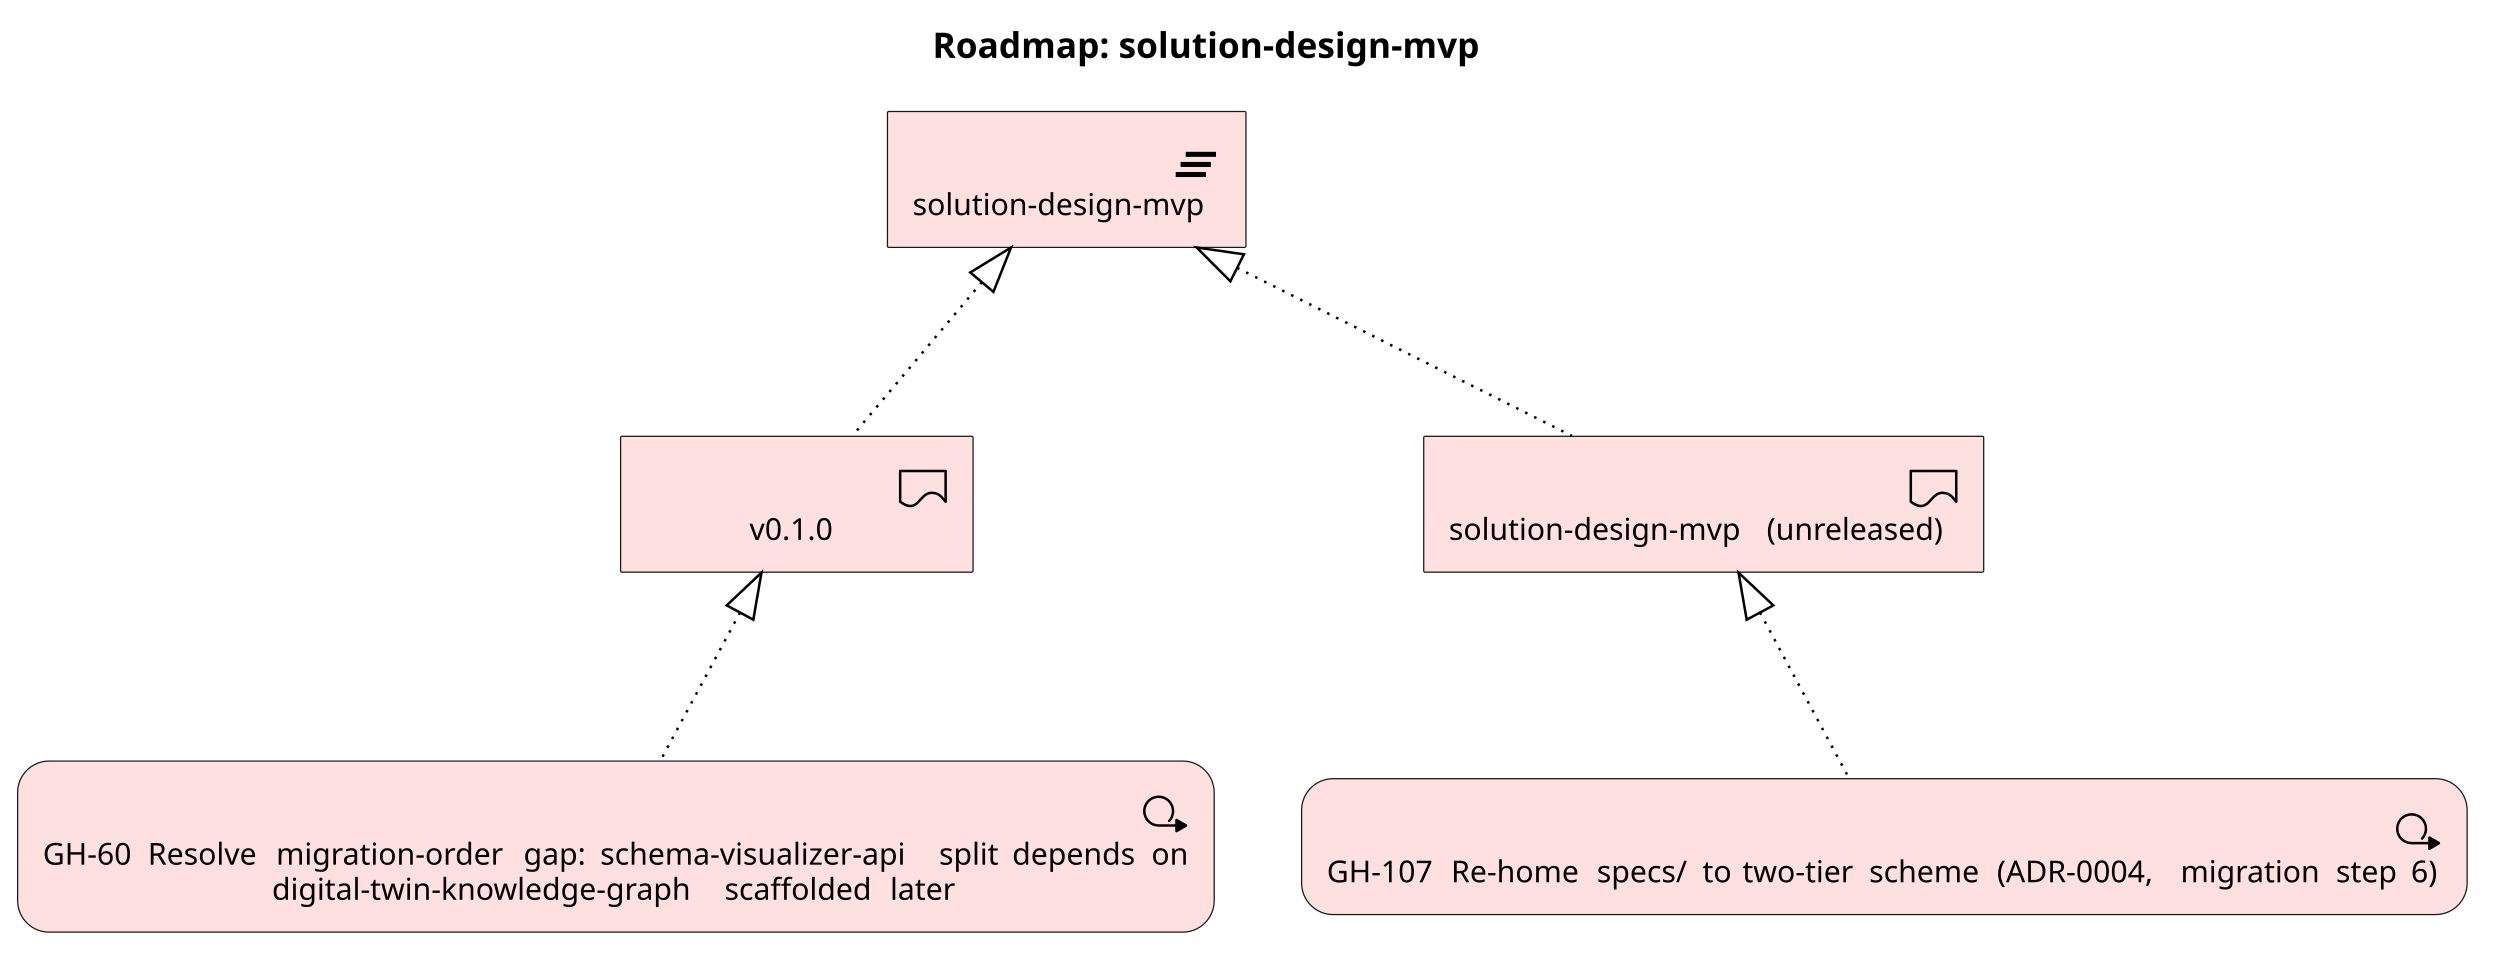
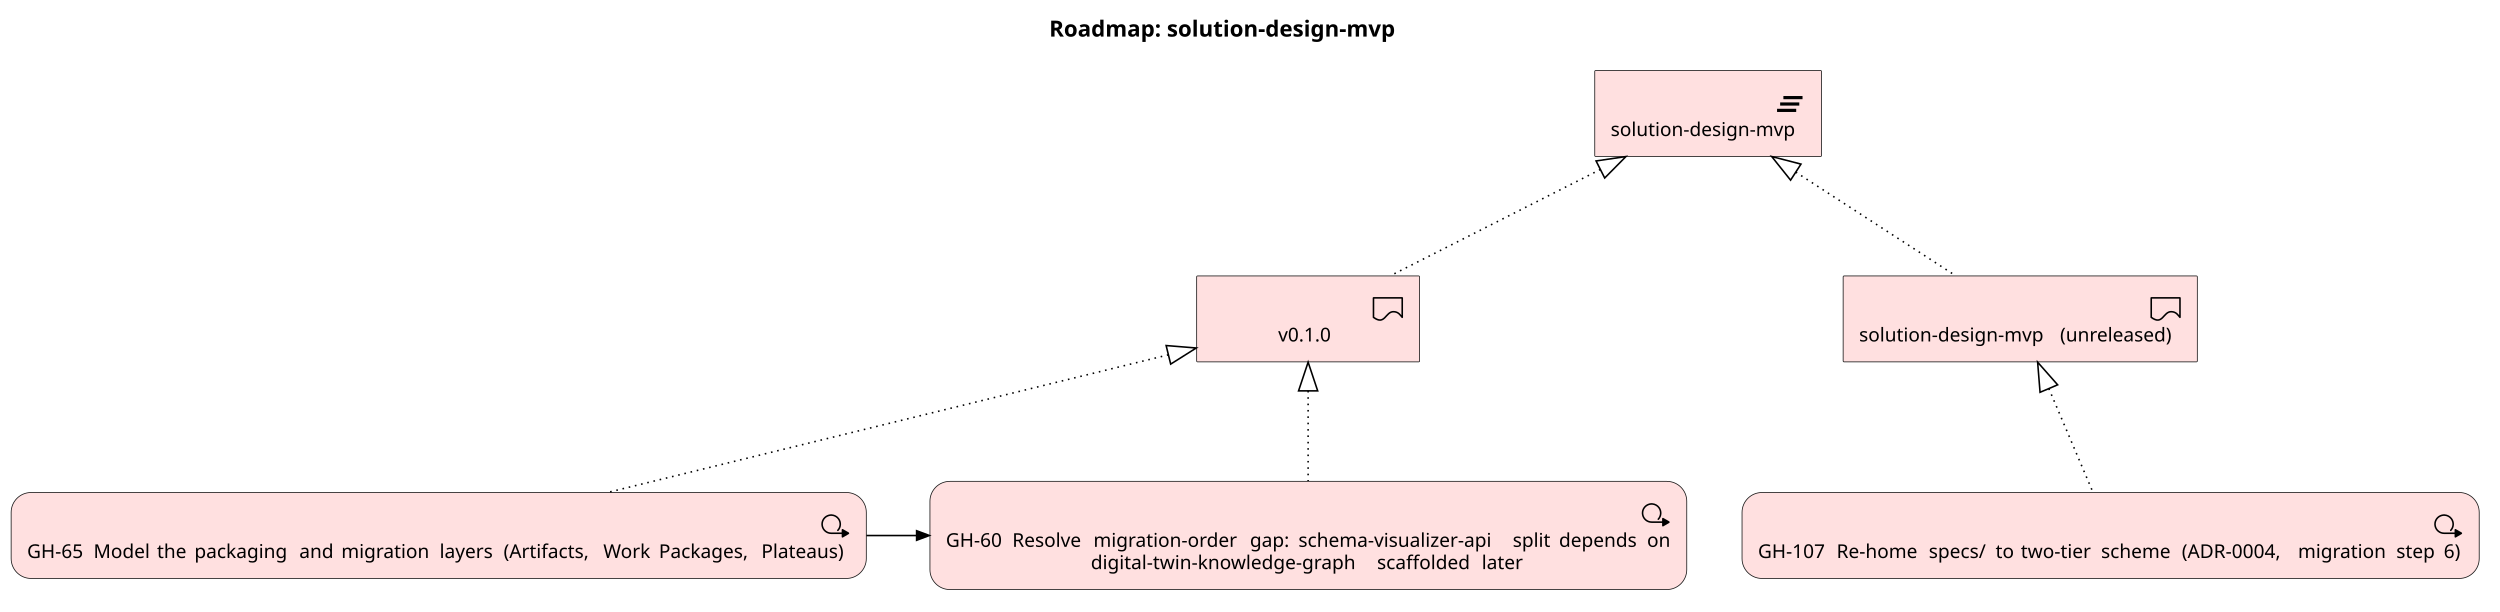
- <svg xmlns="http://www.w3.org/2000/svg" version="1.1" data-diagram-type="DESCRIPTION" style="width:993px;height:384px;background:#FFFFFF;" width="993px" height="384px" viewBox="0 0 993 384" zoomAndPan="magnify" preserveAspectRatio="none" contentStyleType="text/css">
+ <svg xmlns="http://www.w3.org/2000/svg" version="1.1" data-diagram-type="DESCRIPTION" style="width:1570px;height:384px;background:#FFFFFF;" width="1570px" height="384px" viewBox="0 0 1570 384" zoomAndPan="magnify" preserveAspectRatio="none" contentStyleType="text/css">
  <defs />
  <g font-family="sans-serif" lengthAdjust="spacing">
    <g class="title" data-source-line="3">
-       <text x="370.381" y="22.995" fill="#000" font-size="14" textLength="246.183" font-weight="700">Roadmap: solution-design-mvp</text>
+       <text x="658.881" y="22.995" fill="#000" font-size="14" textLength="246.183" font-weight="700">Roadmap: solution-design-mvp</text>
    </g>
    <g class="entity" data-qualified-name="e_id314ed2487dd05b" id="ent0001" data-source-line="314">
-       <rect x="246.5" y="173.297" width="140" height="53.969" fill="#FFE0E0" style="stroke:#181818;stroke-width:0.5;" rx="0.5" ry="0.5" />
-       <path d="M357.545,186.577 A0.5,0.5 0 0 0 357.045,187.077 L357.045,199.284 A0.5,0.5 0 0 0 357.246,199.686 C359.117,201.081 360.613,201.598 361.898,201.495 C363.184,201.392 364.164,200.671 365.002,199.846 C365.84,199.022 366.573,198.076 367.381,197.374 C368.189,196.671 369.029,196.212 370.176,196.245 C371.609,196.287 372.504,196.75 373.246,197.388 C373.988,198.025 374.556,198.86 375.225,199.616 A0.5,0.5 0 0 0 376.1,199.286 C376.103,196.837 376.1,187.077 376.1,187.077 A0.5,0.5 0 0 0 375.6,186.577 M358.045,187.577 L375.1,187.577 C375.1,188.234 375.102,194.724 375.1,197.975 C374.724,197.513 374.405,197.062 373.899,196.627 C373.026,195.877 371.853,195.292 370.205,195.244 C368.765,195.203 367.638,195.824 366.725,196.617 C365.812,197.411 365.07,198.376 364.301,199.133 C363.532,199.89 362.777,200.42 361.819,200.496 C360.903,200.569 359.687,200.178 358.045,199" fill="#000" />
-       <text x="297.683" y="214.436" fill="#000" font-size="12" textLength="37.635" font-family="Verdana">v0.1.0</text>
+       <rect x="751.5" y="173.297" width="140" height="53.969" fill="#FFE0E0" style="stroke:#181818;stroke-width:0.5;" rx="0.5" ry="0.5" />
+       <path d="M862.545,186.577 A0.5,0.5 0 0 0 862.045,187.077 L862.045,199.284 A0.5,0.5 0 0 0 862.246,199.686 C864.117,201.081 865.613,201.598 866.898,201.495 C868.184,201.392 869.164,200.671 870.002,199.846 C870.84,199.022 871.573,198.076 872.381,197.374 C873.189,196.671 874.029,196.212 875.176,196.245 C876.609,196.287 877.504,196.75 878.246,197.388 C878.988,198.025 879.556,198.86 880.225,199.616 A0.5,0.5 0 0 0 881.1,199.286 C881.103,196.837 881.1,187.077 881.1,187.077 A0.5,0.5 0 0 0 880.6,186.577 M863.045,187.577 L880.1,187.577 C880.1,188.234 880.102,194.724 880.1,197.975 C879.724,197.513 879.405,197.062 878.899,196.627 C878.026,195.877 876.853,195.292 875.205,195.244 C873.765,195.203 872.638,195.824 871.725,196.617 C870.812,197.411 870.07,198.376 869.301,199.133 C868.532,199.89 867.777,200.42 866.819,200.496 C865.903,200.569 864.687,200.178 863.045,199" fill="#000" />
+       <text x="802.683" y="214.436" fill="#000" font-size="12" textLength="37.635" font-family="Verdana">v0.1.0</text>
    </g>
    <g class="entity" data-qualified-name="e_id664b1e75548f5b" id="ent0002" data-source-line="314">
-       <rect x="565.5" y="173.297" width="222.424" height="53.969" fill="#FFE0E0" style="stroke:#181818;stroke-width:0.5;" rx="0.5" ry="0.5" />
-       <path d="M758.969,186.577 A0.5,0.5 0 0 0 758.469,187.077 L758.469,199.284 A0.5,0.5 0 0 0 758.67,199.686 C760.541,201.081 762.037,201.598 763.322,201.495 C764.608,201.392 765.588,200.671 766.426,199.846 C767.263,199.022 767.996,198.076 768.805,197.374 C769.613,196.671 770.453,196.212 771.6,196.245 C773.033,196.287 773.928,196.75 774.67,197.388 C775.412,198.025 775.98,198.86 776.648,199.616 A0.5,0.5 0 0 0 777.523,199.286 C777.526,196.837 777.523,187.077 777.523,187.077 A0.5,0.5 0 0 0 777.023,186.577 M759.469,187.577 L776.524,187.577 C776.524,188.234 776.525,194.724 776.524,197.975 C776.148,197.513 775.828,197.062 775.323,196.627 C774.449,195.877 773.276,195.292 771.629,195.244 C770.189,195.203 769.061,195.824 768.149,196.617 C767.236,197.411 766.494,198.376 765.725,199.133 C764.956,199.89 764.201,200.42 763.243,200.496 C762.327,200.569 761.111,200.178 759.469,199" fill="#000" />
-       <text x="575.5" y="214.436" fill="#000" font-size="12" textLength="122.396" font-family="Verdana">solution-design-mvp</text>
-       <text x="697.896" y="214.436" fill="#000" font-size="12" font-family="Verdana"> </text>
-       <text x="701.711" y="214.436" fill="#000" font-size="12" textLength="76.213" font-family="Verdana">(unreleased)</text>
+       <rect x="1157.5" y="173.297" width="222.424" height="53.969" fill="#FFE0E0" style="stroke:#181818;stroke-width:0.5;" rx="0.5" ry="0.5" />
+       <path d="M1350.969,186.577 A0.5,0.5 0 0 0 1350.469,187.077 L1350.469,199.284 A0.5,0.5 0 0 0 1350.67,199.686 C1352.541,201.081 1354.037,201.598 1355.322,201.495 C1356.608,201.392 1357.588,200.671 1358.426,199.846 C1359.263,199.022 1359.996,198.076 1360.805,197.374 C1361.613,196.671 1362.453,196.212 1363.6,196.245 C1365.033,196.287 1365.928,196.75 1366.67,197.388 C1367.412,198.025 1367.98,198.86 1368.648,199.616 A0.5,0.5 0 0 0 1369.523,199.286 C1369.526,196.837 1369.523,187.077 1369.523,187.077 A0.5,0.5 0 0 0 1369.023,186.577 M1351.469,187.577 L1368.524,187.577 C1368.524,188.234 1368.525,194.724 1368.524,197.975 C1368.148,197.513 1367.828,197.062 1367.323,196.627 C1366.449,195.877 1365.276,195.292 1363.629,195.244 C1362.189,195.203 1361.061,195.824 1360.149,196.617 C1359.236,197.411 1358.494,198.376 1357.725,199.133 C1356.956,199.89 1356.201,200.42 1355.243,200.496 C1354.327,200.569 1353.111,200.178 1351.469,199" fill="#000" />
+       <text x="1167.5" y="214.436" fill="#000" font-size="12" textLength="122.396" font-family="Verdana">solution-design-mvp</text>
+       <text x="1289.896" y="214.436" fill="#000" font-size="12" font-family="Verdana"> </text>
+       <text x="1293.711" y="214.436" fill="#000" font-size="12" textLength="76.213" font-family="Verdana">(unreleased)</text>
    </g>
    <g class="entity" data-qualified-name="e_id2465dc90ecdc5f" id="ent0003" data-source-line="320">
-       <rect x="352.5" y="44.297" width="142.396" height="53.969" fill="#FFE0E0" style="stroke:#181818;stroke-width:0.5;" rx="0.5" ry="0.5" />
-       <path d="M470.969,60.297 L470.969,62.297 L482.988,62.297 L482.988,60.297 M468.934,64.318 L468.934,66.318 L480.954,66.318 L480.954,64.318 M466.992,68.318 L466.992,70.319 L479.013,70.319 L479.013,68.318" fill="#000" />
-       <text x="362.5" y="85.436" fill="#000" font-size="12" textLength="122.396" font-family="Verdana">solution-design-mvp</text>
+       <rect x="1001.5" y="44.297" width="142.396" height="53.969" fill="#FFE0E0" style="stroke:#181818;stroke-width:0.5;" rx="0.5" ry="0.5" />
+       <path d="M1119.969,60.297 L1119.969,62.297 L1131.988,62.297 L1131.988,60.297 M1117.934,64.318 L1117.934,66.318 L1129.954,66.318 L1129.954,64.318 M1115.992,68.318 L1115.992,70.319 L1128.013,70.319 L1128.013,68.318" fill="#000" />
+       <text x="1011.5" y="85.436" fill="#000" font-size="12" textLength="122.396" font-family="Verdana">solution-design-mvp</text>
    </g>
-     <g class="entity" data-qualified-name="e_id3e99ac1ff48453" id="ent0004" data-source-line="311">
-       <rect x="517" y="309.297" width="462.945" height="53.969" fill="#FFE0E0" style="stroke:#181818;stroke-width:0.5;" rx="12.5" ry="12.5" />
-       <path d="M958.252,322.977 C957.991,322.961 957.727,322.962 957.464,322.98 C956.761,323.028 956.058,323.197 955.384,323.494 C952.689,324.681 951.198,327.606 951.819,330.485 C952.433,333.329 954.945,335.364 957.846,335.384 A0.5,0.5 0 0 0 957.887,335.386 L964.466,335.386 L964.466,337.13 A0.5,0.5 0 0 0 965.22,337.56 L969.056,335.318 A0.5,0.5 0 0 0 969.118,335.166 A0.5,0.5 0 0 0 969.237,335.133 A0.5,0.5 0 0 0 969.194,334.978 A0.5,0.5 0 0 0 969.093,334.607 A0.5,0.5 0 0 0 969.05,334.451 L965.214,332.263 A0.5,0.5 0 0 0 964.466,332.697 L964.466,334.386 L957.991,334.386 A0.5,0.5 0 0 0 957.941,334.384 C955.464,334.409 953.318,332.696 952.796,330.275 C952.273,327.854 953.522,325.407 955.788,324.408 C958.054,323.409 960.702,324.141 962.136,326.16 C963.57,328.179 963.387,330.919 961.698,332.73 A0.5,0.5 0 0 0 961.722,333.437 A0.5,0.5 0 0 0 962.429,333.412 C964.438,331.258 964.658,327.981 962.952,325.58 C961.833,324.004 960.084,323.086 958.252,322.977" fill="#000" />
-       <text x="527" y="350.436" fill="#000" font-size="12" textLength="45.557" font-family="Verdana">GH-107</text>
-       <text x="572.557" y="350.436" fill="#000" font-size="12" font-family="Verdana"> </text>
-       <text x="576.371" y="350.436" fill="#000" font-size="12" textLength="54.07" font-family="Verdana">Re-home</text>
-       <text x="630.441" y="350.436" fill="#000" font-size="12" font-family="Verdana"> </text>
-       <text x="634.256" y="350.436" fill="#000" font-size="12" textLength="38.145" font-family="Verdana">specs/</text>
-       <text x="672.4" y="350.436" fill="#000" font-size="12" font-family="Verdana"> </text>
-       <text x="676.215" y="350.436" fill="#000" font-size="12" textLength="12.047" font-family="Verdana">to</text>
-       <text x="688.262" y="350.436" fill="#000" font-size="12" font-family="Verdana"> </text>
-       <text x="692.076" y="350.436" fill="#000" font-size="12" textLength="46.547" font-family="Verdana">two-tier</text>
-       <text x="738.623" y="350.436" fill="#000" font-size="12" font-family="Verdana"> </text>
-       <text x="742.438" y="350.436" fill="#000" font-size="12" textLength="46.91" font-family="Verdana">scheme</text>
-       <text x="789.348" y="350.436" fill="#000" font-size="12" font-family="Verdana"> </text>
-       <text x="793.162" y="350.436" fill="#000" font-size="12" textLength="69.152" font-family="Verdana">(ADR-0004,</text>
-       <text x="862.314" y="350.436" fill="#000" font-size="12" font-family="Verdana"> </text>
-       <text x="866.129" y="350.436" fill="#000" font-size="12" textLength="57.914" font-family="Verdana">migration</text>
-       <text x="924.043" y="350.436" fill="#000" font-size="12" font-family="Verdana"> </text>
-       <text x="927.857" y="350.436" fill="#000" font-size="12" textLength="25.957" font-family="Verdana">step</text>
-       <text x="953.814" y="350.436" fill="#000" font-size="12" font-family="Verdana"> </text>
-       <text x="957.629" y="350.436" fill="#000" font-size="12" textLength="12.316" font-family="Verdana">6)</text>
+     <g class="entity" data-qualified-name="e_id3957ac79b8315e" id="ent0004" data-source-line="311">
+       <rect x="7" y="309.297" width="537.043" height="53.969" fill="#FFE0E0" style="stroke:#181818;stroke-width:0.5;" rx="12.5" ry="12.5" />
+       <path d="M522.35,322.977 C522.088,322.961 521.825,322.962 521.561,322.98 C520.859,323.028 520.155,323.197 519.481,323.494 C516.786,324.681 515.295,327.606 515.917,330.485 C516.531,333.329 519.043,335.364 521.943,335.384 A0.5,0.5 0 0 0 521.985,335.386 L528.564,335.386 L528.564,337.13 A0.5,0.5 0 0 0 529.318,337.56 L533.153,335.318 A0.5,0.5 0 0 0 533.216,335.166 A0.5,0.5 0 0 0 533.335,335.133 A0.5,0.5 0 0 0 533.292,334.978 A0.5,0.5 0 0 0 533.191,334.607 A0.5,0.5 0 0 0 533.147,334.451 L529.311,332.263 A0.5,0.5 0 0 0 528.564,332.697 L528.564,334.386 L522.088,334.386 A0.5,0.5 0 0 0 522.038,334.384 C519.562,334.409 517.416,332.696 516.893,330.275 C516.371,327.854 517.619,325.407 519.886,324.408 C522.152,323.409 524.799,324.141 526.233,326.16 C527.667,328.179 527.485,330.919 525.796,332.73 A0.5,0.5 0 0 0 525.819,333.437 A0.5,0.5 0 0 0 526.526,333.412 C528.536,331.258 528.755,327.981 527.05,325.58 C525.931,324.004 524.182,323.086 522.35,322.977" fill="#000" />
+       <text x="17" y="350.436" fill="#000" font-size="12" textLength="37.922" font-family="Verdana">GH-65</text>
+       <text x="54.922" y="350.436" fill="#000" font-size="12" font-family="Verdana"> </text>
+       <text x="58.736" y="350.436" fill="#000" font-size="12" textLength="36.029" font-family="Verdana">Model</text>
+       <text x="94.766" y="350.436" fill="#000" font-size="12" font-family="Verdana"> </text>
+       <text x="98.58" y="350.436" fill="#000" font-size="12" textLength="19.693" font-family="Verdana">the</text>
+       <text x="118.273" y="350.436" fill="#000" font-size="12" font-family="Verdana"> </text>
+       <text x="122.088" y="350.436" fill="#000" font-size="12" textLength="62.045" font-family="Verdana">packaging</text>
+       <text x="184.133" y="350.436" fill="#000" font-size="12" font-family="Verdana"> </text>
+       <text x="187.947" y="350.436" fill="#000" font-size="12" textLength="22.576" font-family="Verdana">and</text>
+       <text x="210.523" y="350.436" fill="#000" font-size="12" font-family="Verdana"> </text>
+       <text x="214.338" y="350.436" fill="#000" font-size="12" textLength="57.914" font-family="Verdana">migration</text>
+       <text x="272.252" y="350.436" fill="#000" font-size="12" font-family="Verdana"> </text>
+       <text x="276.066" y="350.436" fill="#000" font-size="12" textLength="36.357" font-family="Verdana">layers</text>
+       <text x="312.424" y="350.436" fill="#000" font-size="12" font-family="Verdana"> </text>
+       <text x="316.238" y="350.436" fill="#000" font-size="12" textLength="58.811" font-family="Verdana">(Artifacts,</text>
+       <text x="375.049" y="350.436" fill="#000" font-size="12" font-family="Verdana"> </text>
+       <text x="378.863" y="350.436" fill="#000" font-size="12" textLength="31.09" font-family="Verdana">Work</text>
+       <text x="409.953" y="350.436" fill="#000" font-size="12" font-family="Verdana"> </text>
+       <text x="413.768" y="350.436" fill="#000" font-size="12" textLength="60.557" font-family="Verdana">Packages,</text>
+       <text x="474.324" y="350.436" fill="#000" font-size="12" font-family="Verdana"> </text>
+       <text x="478.139" y="350.436" fill="#000" font-size="12" textLength="55.904" font-family="Verdana">Plateaus)</text>
    </g>
-     <g class="entity" data-qualified-name="e_id24e4227880f657" id="ent0005" data-source-line="311">
-       <rect x="7" y="302.297" width="475.279" height="67.938" fill="#FFE0E0" style="stroke:#181818;stroke-width:0.5;" rx="12.5" ry="12.5" />
-       <path d="M460.586,315.977 C460.325,315.961 460.061,315.962 459.798,315.98 C459.095,316.028 458.392,316.197 457.718,316.494 C455.023,317.681 453.532,320.606 454.153,323.485 C454.767,326.329 457.279,328.364 460.18,328.384 A0.5,0.5 0 0 0 460.221,328.386 L466.8,328.386 L466.8,330.13 A0.5,0.5 0 0 0 467.554,330.56 L471.39,328.318 A0.5,0.5 0 0 0 471.452,328.166 A0.5,0.5 0 0 0 471.571,328.133 A0.5,0.5 0 0 0 471.528,327.978 A0.5,0.5 0 0 0 471.427,327.607 A0.5,0.5 0 0 0 471.384,327.451 L467.548,325.263 A0.5,0.5 0 0 0 466.8,325.697 L466.8,327.386 L460.325,327.386 A0.5,0.5 0 0 0 460.275,327.384 C457.798,327.409 455.652,325.696 455.13,323.275 C454.607,320.854 455.856,318.407 458.122,317.408 C460.388,316.409 463.036,317.141 464.47,319.16 C465.904,321.179 465.721,323.919 464.032,325.73 A0.5,0.5 0 0 0 464.056,326.437 A0.5,0.5 0 0 0 464.763,326.412 C466.772,324.258 466.992,320.981 465.286,318.58 C464.167,317.004 462.418,316.086 460.586,315.977" fill="#000" />
-       <text x="17" y="343.436" fill="#000" font-size="12" textLength="37.922" font-family="Verdana">GH-60</text>
-       <text x="54.922" y="343.436" fill="#000" font-size="12" font-family="Verdana"> </text>
-       <text x="58.736" y="343.436" fill="#000" font-size="12" textLength="47.133" font-family="Verdana">Resolve</text>
-       <text x="105.869" y="343.436" fill="#000" font-size="12" font-family="Verdana"> </text>
-       <text x="109.684" y="343.436" fill="#000" font-size="12" textLength="94.453" font-family="Verdana">migration-order</text>
-       <text x="204.137" y="343.436" fill="#000" font-size="12" font-family="Verdana"> </text>
-       <text x="207.951" y="343.436" fill="#000" font-size="12" textLength="26.631" font-family="Verdana">gap:</text>
-       <text x="234.582" y="343.436" fill="#000" font-size="12" font-family="Verdana"> </text>
-       <text x="238.396" y="343.436" fill="#000" font-size="12" textLength="130.775" font-family="Verdana">schema-visualizer-api</text>
-       <text x="369.172" y="343.436" fill="#000" font-size="12" font-family="Verdana"> </text>
-       <text x="372.986" y="343.436" fill="#000" font-size="12" textLength="25.242" font-family="Verdana">split</text>
-       <text x="398.229" y="343.436" fill="#000" font-size="12" font-family="Verdana"> </text>
-       <text x="402.043" y="343.436" fill="#000" font-size="12" textLength="51.475" font-family="Verdana">depends</text>
-       <text x="453.518" y="343.436" fill="#000" font-size="12" font-family="Verdana"> </text>
-       <text x="457.332" y="343.436" fill="#000" font-size="12" textLength="14.947" font-family="Verdana">on</text>
-       <text x="108.04" y="357.404" fill="#000" font-size="12" textLength="175.916" font-family="Verdana">digital-twin-knowledge-graph</text>
-       <text x="283.956" y="357.404" fill="#000" font-size="12" font-family="Verdana"> </text>
-       <text x="287.771" y="357.404" fill="#000" font-size="12" textLength="61.945" font-family="Verdana">scaffolded</text>
-       <text x="349.716" y="357.404" fill="#000" font-size="12" font-family="Verdana"> </text>
-       <text x="353.53" y="357.404" fill="#000" font-size="12" textLength="27.709" font-family="Verdana">later</text>
+     <g class="entity" data-qualified-name="e_id3e99ac1ff48453" id="ent0005" data-source-line="311">
+       <rect x="1094" y="309.297" width="462.945" height="53.969" fill="#FFE0E0" style="stroke:#181818;stroke-width:0.5;" rx="12.5" ry="12.5" />
+       <path d="M1535.252,322.977 C1534.991,322.961 1534.727,322.962 1534.464,322.98 C1533.761,323.028 1533.058,323.197 1532.384,323.494 C1529.689,324.681 1528.198,327.606 1528.819,330.485 C1529.433,333.329 1531.945,335.364 1534.846,335.384 A0.5,0.5 0 0 0 1534.887,335.386 L1541.466,335.386 L1541.466,337.13 A0.5,0.5 0 0 0 1542.22,337.56 L1546.056,335.318 A0.5,0.5 0 0 0 1546.118,335.166 A0.5,0.5 0 0 0 1546.237,335.133 A0.5,0.5 0 0 0 1546.194,334.978 A0.5,0.5 0 0 0 1546.093,334.607 A0.5,0.5 0 0 0 1546.05,334.451 L1542.214,332.263 A0.5,0.5 0 0 0 1541.466,332.697 L1541.466,334.386 L1534.991,334.386 A0.5,0.5 0 0 0 1534.941,334.384 C1532.464,334.409 1530.318,332.696 1529.796,330.275 C1529.273,327.854 1530.522,325.407 1532.788,324.408 C1535.054,323.409 1537.702,324.141 1539.136,326.16 C1540.57,328.179 1540.387,330.919 1538.698,332.73 A0.5,0.5 0 0 0 1538.722,333.437 A0.5,0.5 0 0 0 1539.429,333.412 C1541.438,331.258 1541.658,327.981 1539.952,325.58 C1538.833,324.004 1537.084,323.086 1535.252,322.977" fill="#000" />
+       <text x="1104" y="350.436" fill="#000" font-size="12" textLength="45.557" font-family="Verdana">GH-107</text>
+       <text x="1149.557" y="350.436" fill="#000" font-size="12" font-family="Verdana"> </text>
+       <text x="1153.371" y="350.436" fill="#000" font-size="12" textLength="54.07" font-family="Verdana">Re-home</text>
+       <text x="1207.441" y="350.436" fill="#000" font-size="12" font-family="Verdana"> </text>
+       <text x="1211.256" y="350.436" fill="#000" font-size="12" textLength="38.145" font-family="Verdana">specs/</text>
+       <text x="1249.4" y="350.436" fill="#000" font-size="12" font-family="Verdana"> </text>
+       <text x="1253.215" y="350.436" fill="#000" font-size="12" textLength="12.047" font-family="Verdana">to</text>
+       <text x="1265.262" y="350.436" fill="#000" font-size="12" font-family="Verdana"> </text>
+       <text x="1269.076" y="350.436" fill="#000" font-size="12" textLength="46.547" font-family="Verdana">two-tier</text>
+       <text x="1315.623" y="350.436" fill="#000" font-size="12" font-family="Verdana"> </text>
+       <text x="1319.438" y="350.436" fill="#000" font-size="12" textLength="46.91" font-family="Verdana">scheme</text>
+       <text x="1366.348" y="350.436" fill="#000" font-size="12" font-family="Verdana"> </text>
+       <text x="1370.162" y="350.436" fill="#000" font-size="12" textLength="69.152" font-family="Verdana">(ADR-0004,</text>
+       <text x="1439.314" y="350.436" fill="#000" font-size="12" font-family="Verdana"> </text>
+       <text x="1443.129" y="350.436" fill="#000" font-size="12" textLength="57.914" font-family="Verdana">migration</text>
+       <text x="1501.043" y="350.436" fill="#000" font-size="12" font-family="Verdana"> </text>
+       <text x="1504.857" y="350.436" fill="#000" font-size="12" textLength="25.957" font-family="Verdana">step</text>
+       <text x="1530.814" y="350.436" fill="#000" font-size="12" font-family="Verdana"> </text>
+       <text x="1534.629" y="350.436" fill="#000" font-size="12" textLength="12.316" font-family="Verdana">6)</text>
    </g>
-     <g class="link" data-entity-1="ent0003" data-entity-2="ent0001" id="lnk7" data-source-line="349" data-link-type="extension">
-       <path d="M389.993,112.073 C371.653,133.843 357.19,151.007 338.75,172.887" style="stroke:#000;stroke-width:1;stroke-dasharray:1,3;" fill="none" id="e_id2465dc90ecdc5f-backto-e_id314ed2487dd05b" />
-       <polygon points="401.59,98.307,385.404,108.207,394.582,115.939,401.59,98.307" fill="none" style="stroke:#000;stroke-width:1;stroke-linejoin:miter;stroke-miterlimit:10;" />
-       <text x="374.5" y="140.436" fill="#000" font-size="12" font-family="Verdana"> </text>
+     <g class="entity" data-qualified-name="e_id24e4227880f657" id="ent0006" data-source-line="311">
+       <rect x="584" y="302.297" width="475.279" height="67.938" fill="#FFE0E0" style="stroke:#181818;stroke-width:0.5;" rx="12.5" ry="12.5" />
+       <path d="M1037.586,315.977 C1037.325,315.961 1037.061,315.962 1036.798,315.98 C1036.095,316.028 1035.392,316.197 1034.718,316.494 C1032.023,317.681 1030.532,320.606 1031.153,323.485 C1031.767,326.329 1034.279,328.364 1037.18,328.384 A0.5,0.5 0 0 0 1037.221,328.386 L1043.8,328.386 L1043.8,330.13 A0.5,0.5 0 0 0 1044.554,330.56 L1048.39,328.318 A0.5,0.5 0 0 0 1048.452,328.166 A0.5,0.5 0 0 0 1048.571,328.133 A0.5,0.5 0 0 0 1048.528,327.978 A0.5,0.5 0 0 0 1048.427,327.607 A0.5,0.5 0 0 0 1048.384,327.451 L1044.548,325.263 A0.5,0.5 0 0 0 1043.8,325.697 L1043.8,327.386 L1037.325,327.386 A0.5,0.5 0 0 0 1037.275,327.384 C1034.798,327.409 1032.652,325.696 1032.13,323.275 C1031.607,320.854 1032.856,318.407 1035.122,317.408 C1037.388,316.409 1040.036,317.141 1041.47,319.16 C1042.904,321.179 1042.721,323.919 1041.032,325.73 A0.5,0.5 0 0 0 1041.056,326.437 A0.5,0.5 0 0 0 1041.763,326.412 C1043.772,324.258 1043.992,320.981 1042.286,318.58 C1041.167,317.004 1039.418,316.086 1037.586,315.977" fill="#000" />
+       <text x="594" y="343.436" fill="#000" font-size="12" textLength="37.922" font-family="Verdana">GH-60</text>
+       <text x="631.922" y="343.436" fill="#000" font-size="12" font-family="Verdana"> </text>
+       <text x="635.736" y="343.436" fill="#000" font-size="12" textLength="47.133" font-family="Verdana">Resolve</text>
+       <text x="682.869" y="343.436" fill="#000" font-size="12" font-family="Verdana"> </text>
+       <text x="686.684" y="343.436" fill="#000" font-size="12" textLength="94.453" font-family="Verdana">migration-order</text>
+       <text x="781.137" y="343.436" fill="#000" font-size="12" font-family="Verdana"> </text>
+       <text x="784.951" y="343.436" fill="#000" font-size="12" textLength="26.631" font-family="Verdana">gap:</text>
+       <text x="811.582" y="343.436" fill="#000" font-size="12" font-family="Verdana"> </text>
+       <text x="815.396" y="343.436" fill="#000" font-size="12" textLength="130.775" font-family="Verdana">schema-visualizer-api</text>
+       <text x="946.172" y="343.436" fill="#000" font-size="12" font-family="Verdana"> </text>
+       <text x="949.986" y="343.436" fill="#000" font-size="12" textLength="25.242" font-family="Verdana">split</text>
+       <text x="975.229" y="343.436" fill="#000" font-size="12" font-family="Verdana"> </text>
+       <text x="979.043" y="343.436" fill="#000" font-size="12" textLength="51.475" font-family="Verdana">depends</text>
+       <text x="1030.518" y="343.436" fill="#000" font-size="12" font-family="Verdana"> </text>
+       <text x="1034.332" y="343.436" fill="#000" font-size="12" textLength="14.947" font-family="Verdana">on</text>
+       <text x="685.04" y="357.404" fill="#000" font-size="12" textLength="175.916" font-family="Verdana">digital-twin-knowledge-graph</text>
+       <text x="860.956" y="357.404" fill="#000" font-size="12" font-family="Verdana"> </text>
+       <text x="864.771" y="357.404" fill="#000" font-size="12" textLength="61.945" font-family="Verdana">scaffolded</text>
+       <text x="926.716" y="357.404" fill="#000" font-size="12" font-family="Verdana"> </text>
+       <text x="930.53" y="357.404" fill="#000" font-size="12" textLength="27.709" font-family="Verdana">later</text>
    </g>
-     <g class="link" data-entity-1="ent0003" data-entity-2="ent0002" id="lnk9" data-source-line="349" data-link-type="extension">
-       <path d="M491.397,106.382 C534.907,128.222 580.71,151.217 624.33,173.107" style="stroke:#000;stroke-width:1;stroke-dasharray:1,3;" fill="none" id="e_id2465dc90ecdc5f-backto-e_id664b1e75548f5b" />
-       <polygon points="475.31,98.307,488.705,111.744,494.089,101.019,475.31,98.307" fill="none" style="stroke:#000;stroke-width:1;stroke-linejoin:miter;stroke-miterlimit:10;" />
-       <text x="559.5" y="140.436" fill="#000" font-size="12" font-family="Verdana"> </text>
+     <g class="link" data-entity-1="ent0003" data-entity-2="ent0001" id="lnk8" data-source-line="349" data-link-type="extension">
+       <path d="M1005.038,106.433 C961.868,128.273 916.53,151.217 873.26,173.107" style="stroke:#000;stroke-width:1;stroke-dasharray:1,3;" fill="none" id="e_id2465dc90ecdc5f-backto-e_id314ed2487dd05b" />
+       <polygon points="1021.1,98.307,1002.33,101.079,1007.747,111.786,1021.1,98.307" fill="none" style="stroke:#000;stroke-width:1;stroke-linejoin:miter;stroke-miterlimit:10;" />
+       <text x="956.5" y="140.436" fill="#000" font-size="12" font-family="Verdana"> </text>
    </g>
-     <g class="link" data-entity-1="ent0002" data-entity-2="ent0004" id="lnk11" data-source-line="349" data-link-type="extension">
-       <path d="M699.069,243.303 C711.759,266.923 721.81,285.617 734.48,309.207" style="stroke:#000;stroke-width:1;stroke-dasharray:1,3;" fill="none" id="e_id664b1e75548f5b-backto-e_id3e99ac1ff48453" />
-       <polygon points="690.55,227.447,693.783,246.143,704.354,240.464,690.55,227.447" fill="none" style="stroke:#000;stroke-width:1;stroke-linejoin:miter;stroke-miterlimit:10;" />
-       <text x="713.5" y="269.436" fill="#000" font-size="12" font-family="Verdana"> </text>
+     <g class="link" data-entity-1="ent0003" data-entity-2="ent0002" id="lnk10" data-source-line="349" data-link-type="extension">
+       <path d="M1127.747,108.094 C1161.457,129.934 1194.29,151.217 1228.08,173.107" style="stroke:#000;stroke-width:1;stroke-dasharray:1,3;" fill="none" id="e_id2465dc90ecdc5f-backto-e_id664b1e75548f5b" />
+       <polygon points="1112.64,98.307,1124.484,113.13,1131.009,103.059,1112.64,98.307" fill="none" style="stroke:#000;stroke-width:1;stroke-linejoin:miter;stroke-miterlimit:10;" />
+       <text x="1177.5" y="140.436" fill="#000" font-size="12" font-family="Verdana"> </text>
    </g>
-     <g class="link" data-entity-1="ent0001" data-entity-2="ent0005" id="lnk13" data-source-line="349" data-link-type="extension">
-       <path d="M293.931,243.303 C282.471,264.633 274.73,279.037 262.35,302.067" style="stroke:#000;stroke-width:1;stroke-dasharray:1,3;" fill="none" id="e_id314ed2487dd05b-backto-e_id24e4227880f657" />
-       <polygon points="302.45,227.447,288.645,240.464,299.216,246.143,302.45,227.447" fill="none" style="stroke:#000;stroke-width:1;stroke-linejoin:miter;stroke-miterlimit:10;" />
-       <text x="286.5" y="269.436" fill="#000" font-size="12" font-family="Verdana"> </text>
+     <g class="link" data-entity-1="ent0001" data-entity-2="ent0004" id="lnk12" data-source-line="349" data-link-type="extension">
+       <path d="M733.759,222.827 C640.009,245.837 490.66,282.487 381.56,309.267" style="stroke:#000;stroke-width:1;stroke-dasharray:1,3;" fill="none" id="e_id314ed2487dd05b-backto-e_id3957ac79b8315e" />
+       <polygon points="751.24,218.537,732.329,217,735.189,228.655,751.24,218.537" fill="none" style="stroke:#000;stroke-width:1;stroke-linejoin:miter;stroke-miterlimit:10;" />
+       <text x="582.5" y="269.436" fill="#000" font-size="12" font-family="Verdana"> </text>
+     </g>
+     <g class="link" data-entity-1="ent0002" data-entity-2="ent0005" id="lnk14" data-source-line="349" data-link-type="extension">
+       <path d="M1286.671,244.012 C1296.711,267.632 1304.37,285.617 1314.4,309.207" style="stroke:#000;stroke-width:1;stroke-dasharray:1,3;" fill="none" id="e_id664b1e75548f5b-backto-e_id3e99ac1ff48453" />
+       <polygon points="1279.63,227.447,1281.15,246.36,1292.193,241.665,1279.63,227.447" fill="none" style="stroke:#000;stroke-width:1;stroke-linejoin:miter;stroke-miterlimit:10;" />
+       <text x="1298.5" y="269.436" fill="#000" font-size="12" font-family="Verdana"> </text>
+     </g>
+     <g class="link" data-entity-1="ent0001" data-entity-2="ent0006" id="lnk16" data-source-line="349" data-link-type="extension">
+       <path d="M821.5,245.447 C821.5,266.777 821.5,279.037 821.5,302.067" style="stroke:#000;stroke-width:1;stroke-dasharray:1,3;" fill="none" id="e_id314ed2487dd05b-backto-e_id24e4227880f657" />
+       <polygon points="821.5,227.447,815.5,245.447,827.5,245.447,821.5,227.447" fill="none" style="stroke:#000;stroke-width:1;stroke-linejoin:miter;stroke-miterlimit:10;" />
+       <text x="822.5" y="269.436" fill="#000" font-size="12" font-family="Verdana"> </text>
+     </g>
+     <g class="link" data-entity-1="ent0004" data-entity-2="ent0006" id="lnk17" data-source-line="349" data-link-type="dependency">
+       <path d="M544.1,336.297 C557.3,336.297 562.52,336.297 575.63,336.297" style="stroke:#000;stroke-width:1;" fill="none" id="e_id3957ac79b8315e-to-e_id24e4227880f657" />
+       <polygon points="583.63,336.297,575.63,333.297,575.63,339.297,583.63,336.297" fill="#000" style="stroke:#000;stroke-width:1;stroke-linejoin:miter;stroke-miterlimit:10;" />
+       <text x="562.5" y="330.436" fill="#000" font-size="12" font-family="Verdana"> </text>
    </g>
  </g>
</svg>
